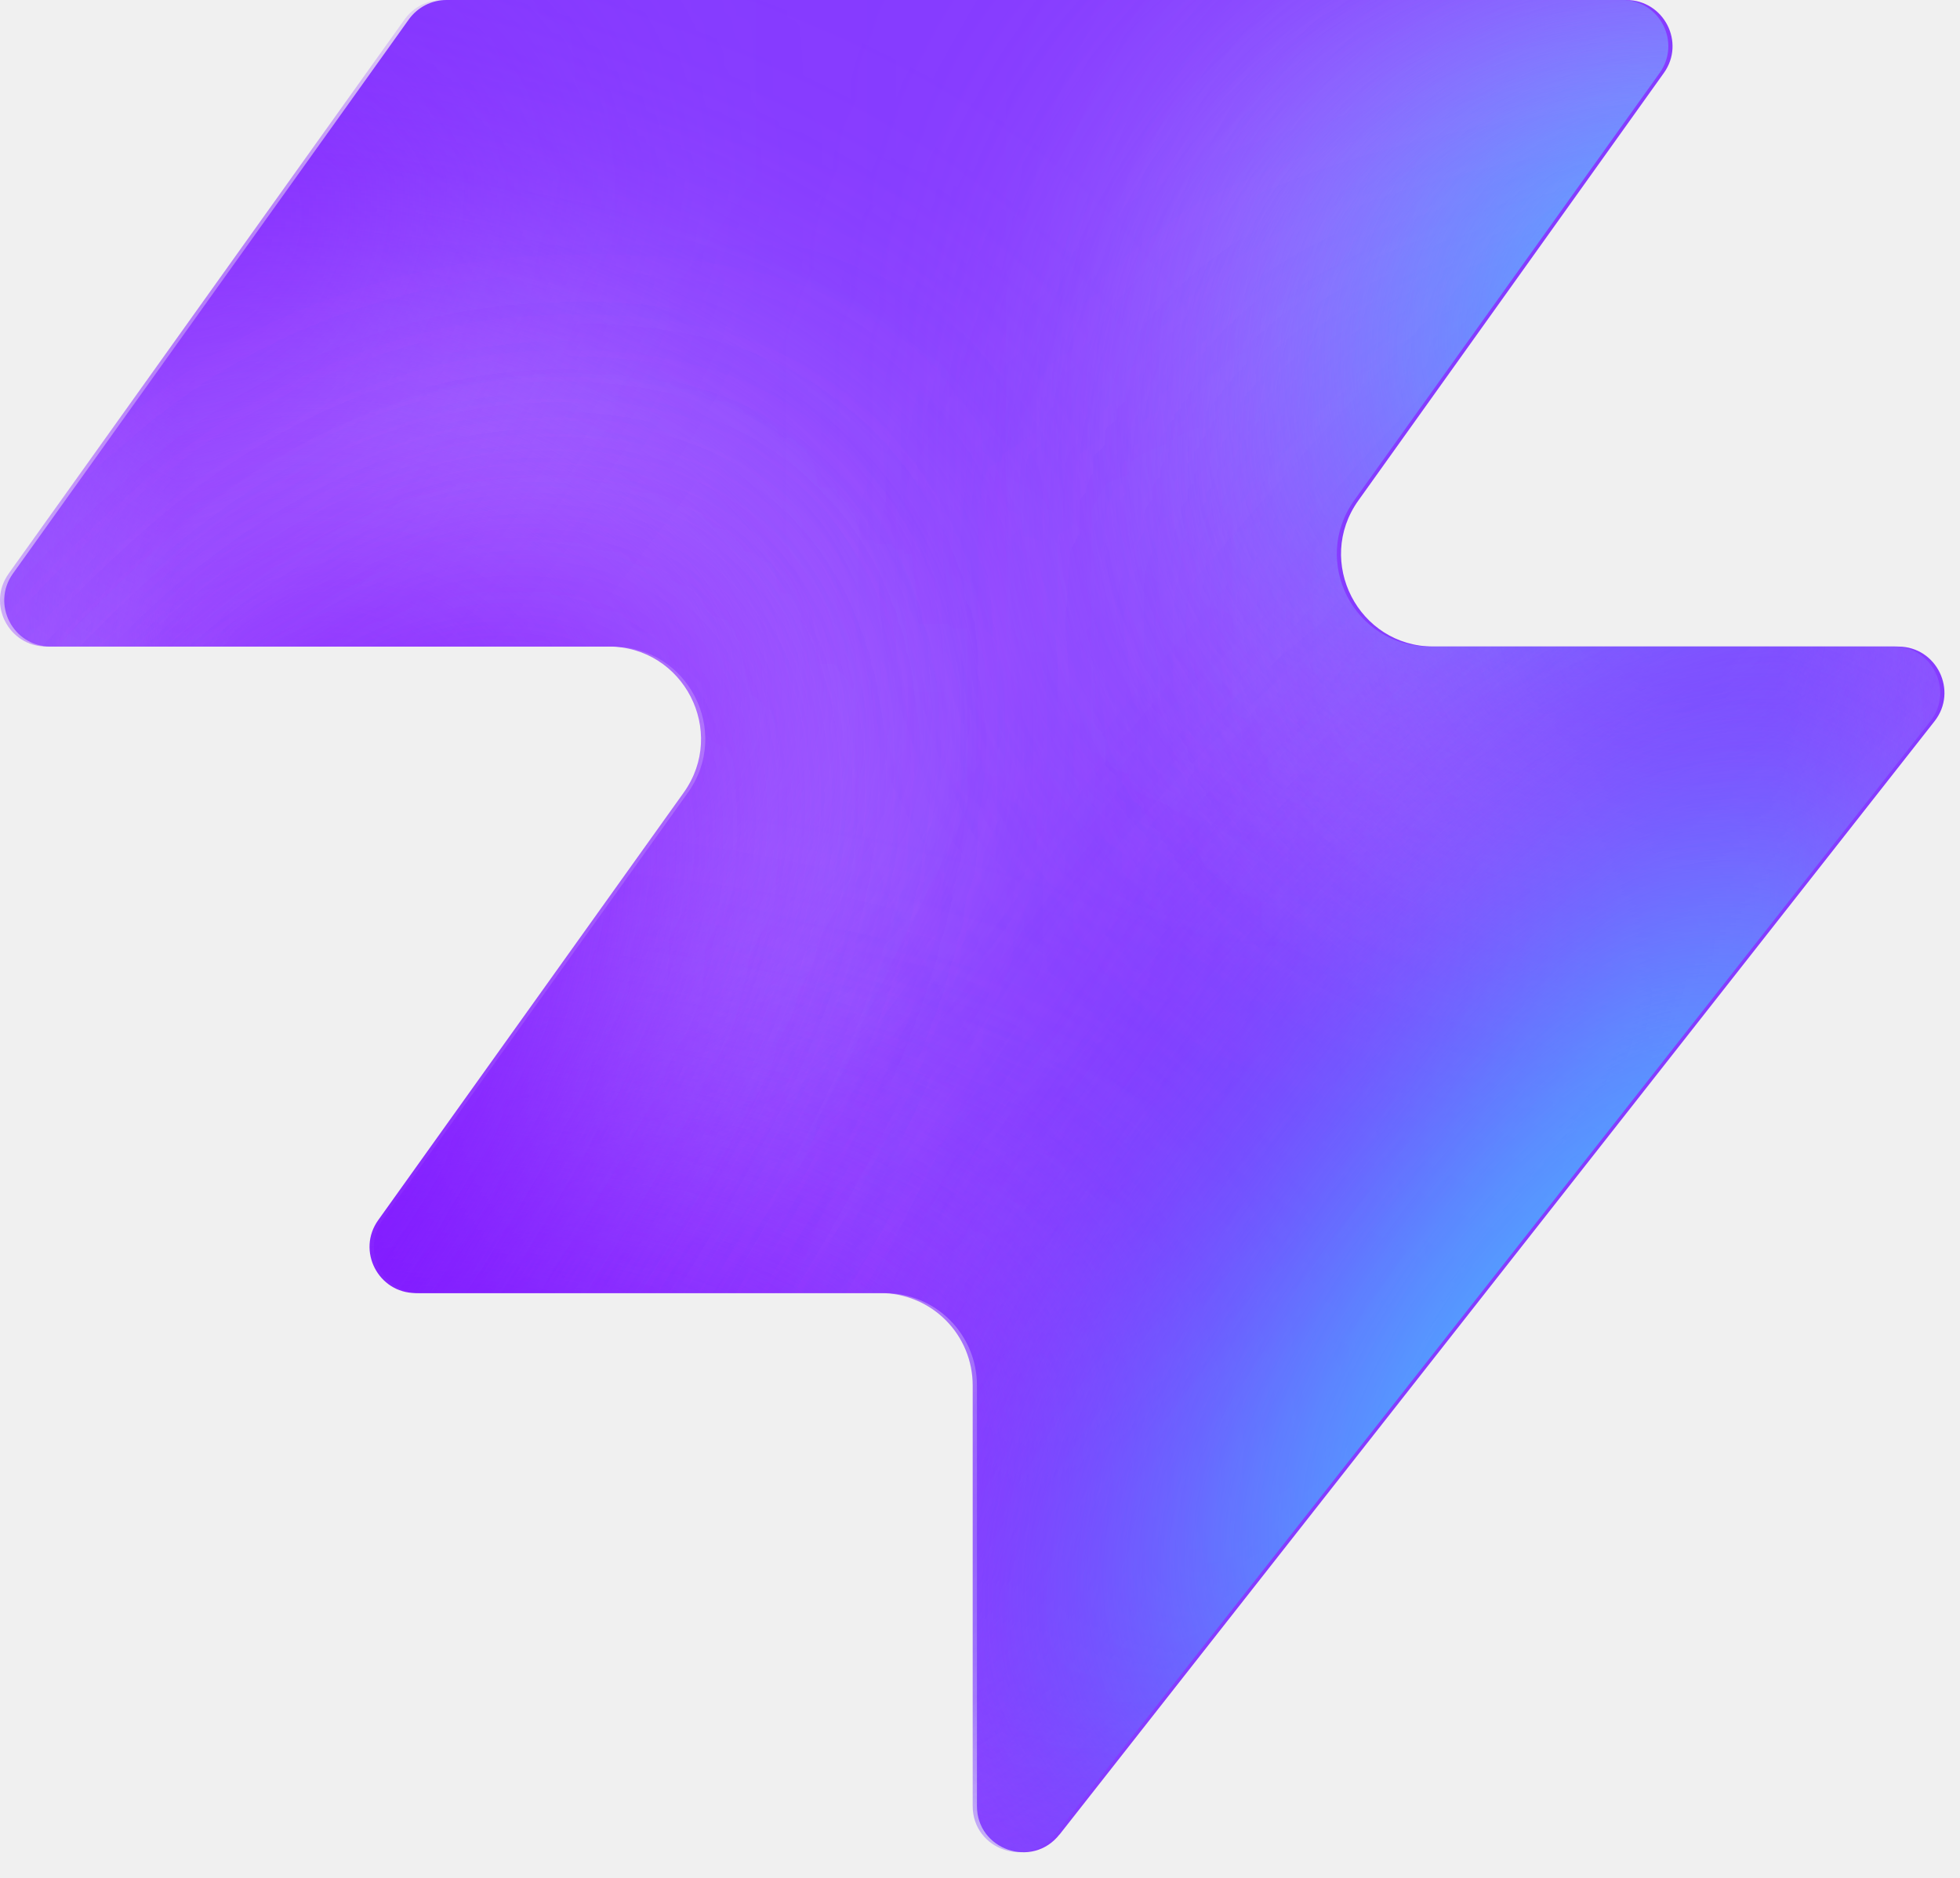
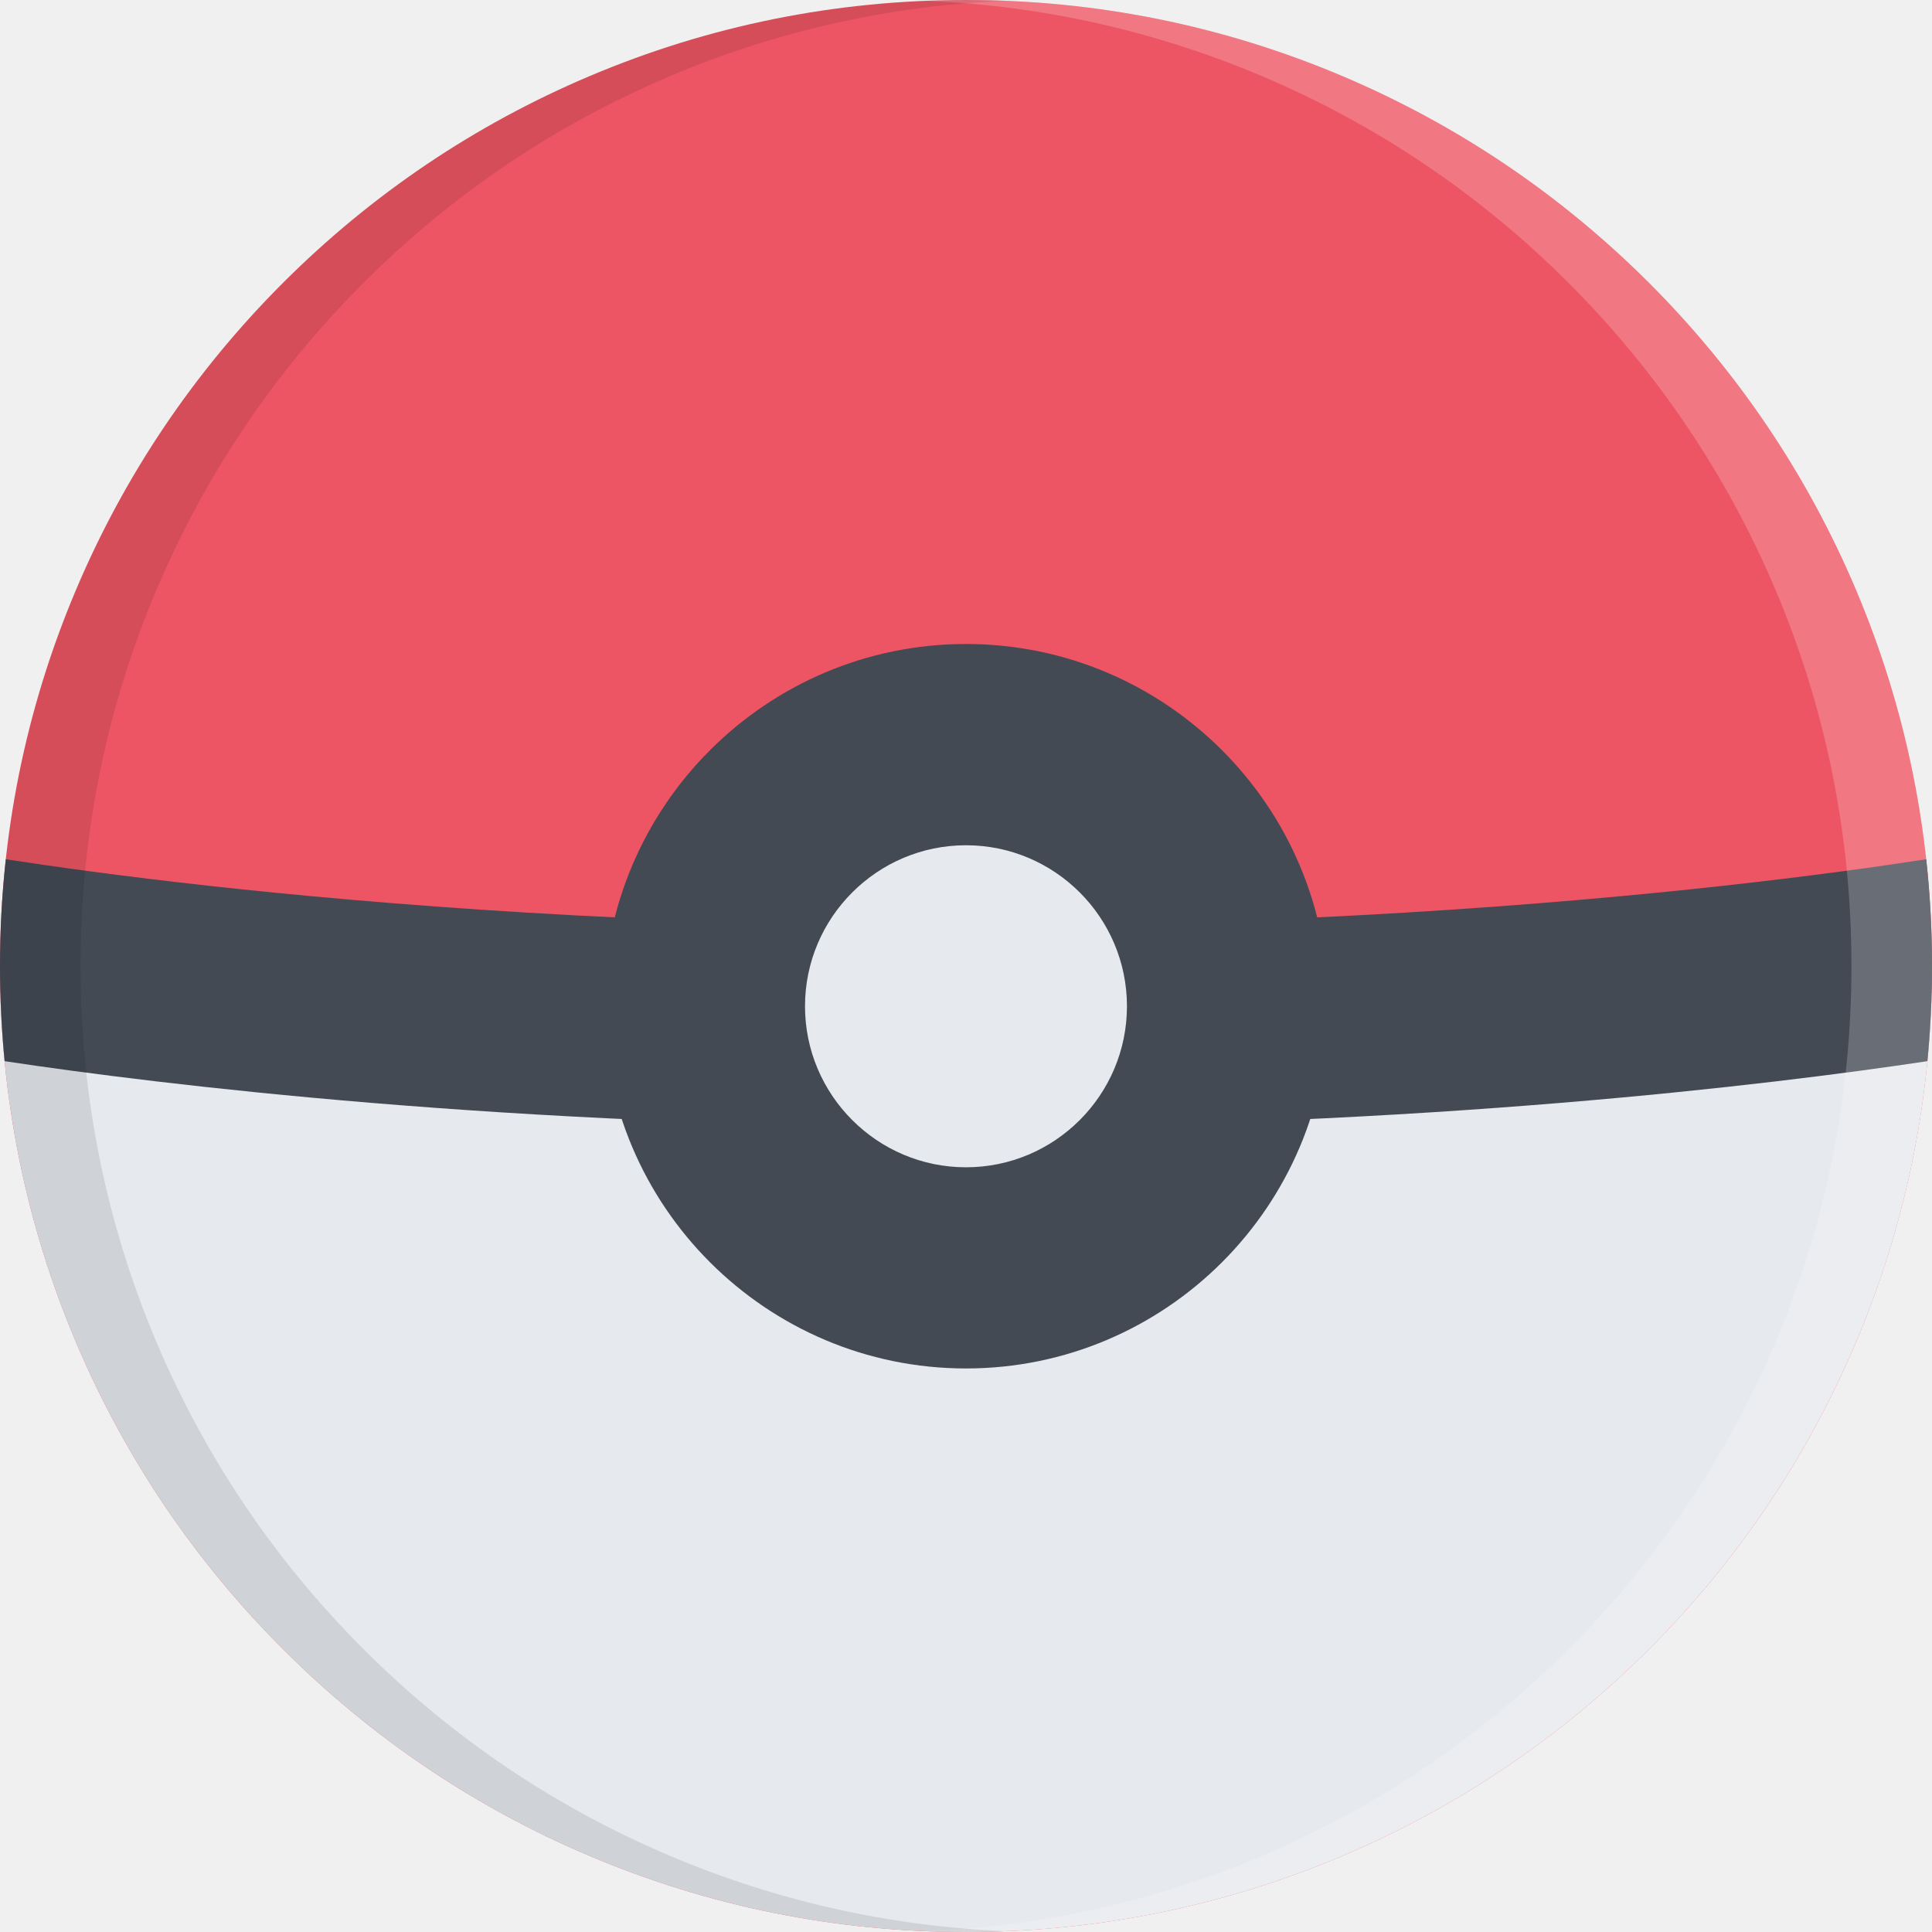
- <svg xmlns="http://www.w3.org/2000/svg" width="48" height="46" fill="none" viewBox="0 0 48 46">
-   <path fill="#863bff" d="M25.946 44.938c-.664.845-2.021.375-2.021-.698V33.937a2.26 2.26 0 0 0-2.262-2.262H10.287c-.92 0-1.456-1.04-.92-1.788l7.48-10.471c1.07-1.497 0-3.578-1.842-3.578H1.237c-.92 0-1.456-1.04-.92-1.788L10.013.474c.214-.297.556-.474.92-.474h28.894c.92 0 1.456 1.04.92 1.788l-7.48 10.471c-1.07 1.498 0 3.579 1.842 3.579h11.377c.943 0 1.473 1.088.89 1.83L25.947 44.94z" style="fill:#863bff;fill:color(display-p3 .525 .23 1);fill-opacity:1" />
-   <mask id="a" width="48" height="46" x="0" y="0" maskUnits="userSpaceOnUse" style="mask-type:alpha">
-     <path fill="#000" d="M25.842 44.938c-.664.844-2.021.375-2.021-.698V33.937a2.26 2.26 0 0 0-2.262-2.262H10.183c-.92 0-1.456-1.04-.92-1.788l7.48-10.471c1.07-1.498 0-3.579-1.842-3.579H1.133c-.92 0-1.456-1.04-.92-1.787L9.91.473c.214-.297.556-.474.92-.474h28.894c.92 0 1.456 1.04.92 1.788l-7.48 10.471c-1.07 1.498 0 3.578 1.842 3.578h11.377c.943 0 1.473 1.088.89 1.832L25.843 44.94z" style="fill:#000;fill-opacity:1" />
-   </mask>
-   <g mask="url(#a)">
-     <g filter="url(#b)">
-       <ellipse cx="5.508" cy="14.704" fill="#ede6ff" rx="5.508" ry="14.704" style="fill:#ede6ff;fill:color(display-p3 .927 .903 1);fill-opacity:1" transform="matrix(.00324 1 1 -.00324 -4.47 31.516)" />
-     </g>
-     <g filter="url(#c)">
-       <ellipse cx="10.399" cy="29.851" fill="#ede6ff" rx="10.399" ry="29.851" style="fill:#ede6ff;fill:color(display-p3 .927 .903 1);fill-opacity:1" transform="matrix(.00324 1 1 -.00324 -39.328 7.883)" />
-     </g>
-     <g filter="url(#d)">
-       <ellipse cx="5.508" cy="30.487" fill="#7e14ff" rx="5.508" ry="30.487" style="fill:#7e14ff;fill:color(display-p3 .492 .077 1);fill-opacity:1" transform="rotate(89.814 -25.913 -14.639)scale(1 -1)" />
-     </g>
-     <g filter="url(#e)">
-       <ellipse cx="5.508" cy="30.599" fill="#7e14ff" rx="5.508" ry="30.599" style="fill:#7e14ff;fill:color(display-p3 .492 .077 1);fill-opacity:1" transform="rotate(89.814 -32.644 -3.334)scale(1 -1)" />
-     </g>
-     <g filter="url(#f)">
-       <ellipse cx="5.508" cy="30.599" fill="#7e14ff" rx="5.508" ry="30.599" style="fill:#7e14ff;fill:color(display-p3 .492 .077 1);fill-opacity:1" transform="matrix(.00324 1 1 -.00324 -34.34 30.47)" />
-     </g>
-     <g filter="url(#g)">
-       <ellipse cx="14.072" cy="22.078" fill="#ede6ff" rx="14.072" ry="22.078" style="fill:#ede6ff;fill:color(display-p3 .927 .903 1);fill-opacity:1" transform="rotate(93.35 24.506 48.493)scale(-1 1)" />
-     </g>
-     <g filter="url(#h)">
-       <ellipse cx="3.47" cy="21.501" fill="#7e14ff" rx="3.47" ry="21.501" style="fill:#7e14ff;fill:color(display-p3 .492 .077 1);fill-opacity:1" transform="rotate(89.009 28.708 47.59)scale(-1 1)" />
-     </g>
-     <g filter="url(#i)">
-       <ellipse cx="3.47" cy="21.501" fill="#7e14ff" rx="3.47" ry="21.501" style="fill:#7e14ff;fill:color(display-p3 .492 .077 1);fill-opacity:1" transform="rotate(89.009 28.708 47.59)scale(-1 1)" />
-     </g>
-     <g filter="url(#j)">
-       <ellipse cx=".387" cy="8.972" fill="#7e14ff" rx="4.407" ry="29.108" style="fill:#7e14ff;fill:color(display-p3 .492 .077 1);fill-opacity:1" transform="rotate(39.51 .387 8.972)" />
-     </g>
-     <g filter="url(#k)">
-       <ellipse cx="47.523" cy="-6.092" fill="#7e14ff" rx="4.407" ry="29.108" style="fill:#7e14ff;fill:color(display-p3 .492 .077 1);fill-opacity:1" transform="rotate(37.892 47.523 -6.092)" />
-     </g>
-     <g filter="url(#l)">
-       <ellipse cx="41.412" cy="6.333" fill="#47bfff" rx="5.971" ry="9.665" style="fill:#47bfff;fill:color(display-p3 .28 .748 1);fill-opacity:1" transform="rotate(37.892 41.412 6.333)" />
-     </g>
-     <g filter="url(#m)">
-       <ellipse cx="-1.879" cy="38.332" fill="#7e14ff" rx="4.407" ry="29.108" style="fill:#7e14ff;fill:color(display-p3 .492 .077 1);fill-opacity:1" transform="rotate(37.892 -1.88 38.332)" />
-     </g>
-     <g filter="url(#n)">
-       <ellipse cx="-1.879" cy="38.332" fill="#7e14ff" rx="4.407" ry="29.108" style="fill:#7e14ff;fill:color(display-p3 .492 .077 1);fill-opacity:1" transform="rotate(37.892 -1.88 38.332)" />
-     </g>
-     <g filter="url(#o)">
-       <ellipse cx="35.651" cy="29.907" fill="#7e14ff" rx="4.407" ry="29.108" style="fill:#7e14ff;fill:color(display-p3 .492 .077 1);fill-opacity:1" transform="rotate(37.892 35.651 29.907)" />
-     </g>
-     <g filter="url(#p)">
-       <ellipse cx="38.418" cy="32.4" fill="#47bfff" rx="5.971" ry="15.297" style="fill:#47bfff;fill:color(display-p3 .28 .748 1);fill-opacity:1" transform="rotate(37.892 38.418 32.4)" />
-     </g>
+ <svg xmlns="http://www.w3.org/2000/svg" height="200px" width="200px" version="1.1" id="Layer_1" viewBox="0 0 511.985 511.985" xml:space="preserve" fill="#000000">
+   <g id="SVGRepo_bgCarrier" stroke-width="0" />
+   <g id="SVGRepo_tracerCarrier" stroke-linecap="round" stroke-linejoin="round" />
+   <g id="SVGRepo_iconCarrier">
+     <path style="fill:#ED5564;" d="M491.859,156.348c-12.891-30.483-31.342-57.865-54.842-81.372 c-23.516-23.5-50.904-41.96-81.373-54.85c-31.56-13.351-65.091-20.125-99.652-20.125c-34.554,0-68.083,6.773-99.645,20.125 c-30.483,12.89-57.865,31.351-81.373,54.85c-23.499,23.507-41.959,50.889-54.85,81.372C6.774,187.91,0,221.44,0,255.993 c0,34.56,6.773,68.091,20.125,99.652c12.89,30.469,31.351,57.857,54.85,81.357c23.507,23.516,50.889,41.967,81.373,54.857 c31.562,13.344,65.091,20.125,99.645,20.125c34.561,0,68.092-6.781,99.652-20.125c30.469-12.891,57.857-31.342,81.373-54.857 c23.5-23.5,41.951-50.889,54.842-81.357c13.344-31.561,20.125-65.092,20.125-99.652C511.984,221.44,505.203,187.91,491.859,156.348z " />
+     <path style="fill:#E6E9ED;" d="M0.102,263.18c0.875,32.014,7.593,63.092,20.023,92.465c12.89,30.469,31.351,57.857,54.85,81.357 c23.507,23.516,50.889,41.967,81.373,54.857c31.562,13.344,65.091,20.125,99.645,20.125c34.561,0,68.092-6.781,99.652-20.125 c30.469-12.891,57.857-31.342,81.373-54.857c23.5-23.5,41.951-50.889,54.842-81.357c12.438-29.373,19.156-60.451,20.031-92.465 H0.102z" />
+     <path style="fill:#434A54;" d="M510.765,281.211c0.812-8.344,1.219-16.75,1.219-25.218c0-9.516-0.516-18.953-1.531-28.289 c-12.719,1.961-30.984,4.516-53.998,7.054c-43.688,4.82-113.904,10.57-200.463,10.57c-86.552,0-156.776-5.75-200.455-10.57 c-23.022-2.539-41.28-5.093-53.998-7.054C0.516,237.04,0,246.478,0,255.993c0,8.468,0.406,16.875,1.219,25.218 c41.53,6.25,133.027,17.436,254.773,17.436S469.234,287.461,510.765,281.211z" />
+     <path style="fill:#E6E9ED;" d="M309.334,266.656c0,29.459-23.891,53.334-53.342,53.334c-29.452,0-53.334-23.875-53.334-53.334 c0-29.453,23.882-53.327,53.334-53.327C285.443,213.33,309.334,237.204,309.334,266.656z" />
+     <path style="fill:#434A54;" d="M255.992,170.66c-52.936,0-95.997,43.069-95.997,95.997s43.062,95.988,95.997,95.988 s95.996-43.061,95.996-95.988C351.988,213.729,308.928,170.66,255.992,170.66z M255.992,309.335 c-23.522,0-42.663-19.156-42.663-42.678c0-23.523,19.14-42.663,42.663-42.663c23.531,0,42.654,19.14,42.654,42.663 C298.646,290.178,279.523,309.335,255.992,309.335z" />
+     <path style="opacity:0.2;fill:#FFFFFF;enable-background:new ;" d="M491.859,156.348c-12.891-30.483-31.342-57.865-54.842-81.372 c-23.516-23.5-50.904-41.96-81.373-54.85c-31.56-13.351-65.091-20.125-99.652-20.125c-3.57,0-7.125,0.078-10.664,0.219 c30.789,1.25,60.662,7.93,88.974,19.906c30.498,12.89,57.873,31.351,81.371,54.85c23.5,23.507,41.969,50.889,54.857,81.372 c13.359,31.562,20.109,65.092,20.109,99.646c0,34.56-6.75,68.091-20.109,99.652c-12.889,30.469-31.357,57.857-54.857,81.357 c-23.498,23.516-50.873,41.967-81.371,54.857c-28.312,11.969-58.186,18.656-88.974,19.906c3.539,0.141,7.093,0.219,10.664,0.219 c34.561,0,68.092-6.781,99.652-20.125c30.469-12.891,57.857-31.342,81.373-54.857c23.5-23.5,41.951-50.889,54.842-81.357 c13.344-31.561,20.125-65.092,20.125-99.652C511.984,221.44,505.203,187.91,491.859,156.348z" />
+     <path style="opacity:0.1;enable-background:new ;" d="M20.125,355.645c12.89,30.469,31.351,57.857,54.85,81.357 c23.507,23.516,50.889,41.967,81.373,54.857c31.562,13.344,65.091,20.125,99.645,20.125c3.57,0,7.125-0.078,10.664-0.219 c-30.789-1.25-60.67-7.938-88.982-19.906c-30.483-12.891-57.857-31.342-81.364-54.857c-23.507-23.5-41.96-50.889-54.858-81.357 c-13.352-31.56-20.117-65.091-20.117-99.652c0-34.554,6.765-68.084,20.116-99.646C54.35,125.864,72.803,98.481,96.31,74.983 c23.507-23.507,50.881-41.968,81.364-54.858c28.312-11.976,58.193-18.656,88.982-19.906c-3.539-0.14-7.094-0.218-10.664-0.218 c-34.554,0-68.083,6.773-99.645,20.125c-30.483,12.89-57.865,31.351-81.373,54.858c-23.499,23.499-41.959,50.881-54.85,81.364 C6.774,187.91,0,221.44,0,255.993C0,290.553,6.774,324.085,20.125,355.645z" />
  </g>
-   <defs>
-     <filter id="b" width="60.045" height="41.654" x="-19.77" y="16.149" color-interpolation-filters="sRGB" filterUnits="userSpaceOnUse">
-       <feFlood flood-opacity="0" result="BackgroundImageFix" />
-       <feBlend in="SourceGraphic" in2="BackgroundImageFix" result="shape" />
-       <feGaussianBlur result="effect1_foregroundBlur_2002_17158" stdDeviation="7.659" />
-     </filter>
-     <filter id="c" width="90.34" height="51.437" x="-54.613" y="-7.533" color-interpolation-filters="sRGB" filterUnits="userSpaceOnUse">
-       <feFlood flood-opacity="0" result="BackgroundImageFix" />
-       <feBlend in="SourceGraphic" in2="BackgroundImageFix" result="shape" />
-       <feGaussianBlur result="effect1_foregroundBlur_2002_17158" stdDeviation="7.659" />
-     </filter>
-     <filter id="d" width="79.355" height="29.4" x="-49.64" y="2.03" color-interpolation-filters="sRGB" filterUnits="userSpaceOnUse">
-       <feFlood flood-opacity="0" result="BackgroundImageFix" />
-       <feBlend in="SourceGraphic" in2="BackgroundImageFix" result="shape" />
-       <feGaussianBlur result="effect1_foregroundBlur_2002_17158" stdDeviation="4.596" />
-     </filter>
-     <filter id="e" width="79.579" height="29.4" x="-45.045" y="20.029" color-interpolation-filters="sRGB" filterUnits="userSpaceOnUse">
-       <feFlood flood-opacity="0" result="BackgroundImageFix" />
-       <feBlend in="SourceGraphic" in2="BackgroundImageFix" result="shape" />
-       <feGaussianBlur result="effect1_foregroundBlur_2002_17158" stdDeviation="4.596" />
-     </filter>
-     <filter id="f" width="79.579" height="29.4" x="-43.513" y="21.178" color-interpolation-filters="sRGB" filterUnits="userSpaceOnUse">
-       <feFlood flood-opacity="0" result="BackgroundImageFix" />
-       <feBlend in="SourceGraphic" in2="BackgroundImageFix" result="shape" />
-       <feGaussianBlur result="effect1_foregroundBlur_2002_17158" stdDeviation="4.596" />
-     </filter>
-     <filter id="g" width="74.749" height="58.852" x="15.756" y="-17.901" color-interpolation-filters="sRGB" filterUnits="userSpaceOnUse">
-       <feFlood flood-opacity="0" result="BackgroundImageFix" />
-       <feBlend in="SourceGraphic" in2="BackgroundImageFix" result="shape" />
-       <feGaussianBlur result="effect1_foregroundBlur_2002_17158" stdDeviation="7.659" />
-     </filter>
-     <filter id="h" width="61.377" height="25.362" x="23.548" y="2.284" color-interpolation-filters="sRGB" filterUnits="userSpaceOnUse">
-       <feFlood flood-opacity="0" result="BackgroundImageFix" />
-       <feBlend in="SourceGraphic" in2="BackgroundImageFix" result="shape" />
-       <feGaussianBlur result="effect1_foregroundBlur_2002_17158" stdDeviation="4.596" />
-     </filter>
-     <filter id="i" width="61.377" height="25.362" x="23.548" y="2.284" color-interpolation-filters="sRGB" filterUnits="userSpaceOnUse">
-       <feFlood flood-opacity="0" result="BackgroundImageFix" />
-       <feBlend in="SourceGraphic" in2="BackgroundImageFix" result="shape" />
-       <feGaussianBlur result="effect1_foregroundBlur_2002_17158" stdDeviation="4.596" />
-     </filter>
-     <filter id="j" width="56.045" height="63.649" x="-27.636" y="-22.853" color-interpolation-filters="sRGB" filterUnits="userSpaceOnUse">
-       <feFlood flood-opacity="0" result="BackgroundImageFix" />
-       <feBlend in="SourceGraphic" in2="BackgroundImageFix" result="shape" />
-       <feGaussianBlur result="effect1_foregroundBlur_2002_17158" stdDeviation="4.596" />
-     </filter>
-     <filter id="k" width="54.814" height="64.646" x="20.116" y="-38.415" color-interpolation-filters="sRGB" filterUnits="userSpaceOnUse">
-       <feFlood flood-opacity="0" result="BackgroundImageFix" />
-       <feBlend in="SourceGraphic" in2="BackgroundImageFix" result="shape" />
-       <feGaussianBlur result="effect1_foregroundBlur_2002_17158" stdDeviation="4.596" />
-     </filter>
-     <filter id="l" width="33.541" height="35.313" x="24.641" y="-11.323" color-interpolation-filters="sRGB" filterUnits="userSpaceOnUse">
-       <feFlood flood-opacity="0" result="BackgroundImageFix" />
-       <feBlend in="SourceGraphic" in2="BackgroundImageFix" result="shape" />
-       <feGaussianBlur result="effect1_foregroundBlur_2002_17158" stdDeviation="4.596" />
-     </filter>
-     <filter id="m" width="54.814" height="64.646" x="-29.286" y="6.009" color-interpolation-filters="sRGB" filterUnits="userSpaceOnUse">
-       <feFlood flood-opacity="0" result="BackgroundImageFix" />
-       <feBlend in="SourceGraphic" in2="BackgroundImageFix" result="shape" />
-       <feGaussianBlur result="effect1_foregroundBlur_2002_17158" stdDeviation="4.596" />
-     </filter>
-     <filter id="n" width="54.814" height="64.646" x="-29.286" y="6.009" color-interpolation-filters="sRGB" filterUnits="userSpaceOnUse">
-       <feFlood flood-opacity="0" result="BackgroundImageFix" />
-       <feBlend in="SourceGraphic" in2="BackgroundImageFix" result="shape" />
-       <feGaussianBlur result="effect1_foregroundBlur_2002_17158" stdDeviation="4.596" />
-     </filter>
-     <filter id="o" width="54.814" height="64.646" x="8.244" y="-2.416" color-interpolation-filters="sRGB" filterUnits="userSpaceOnUse">
-       <feFlood flood-opacity="0" result="BackgroundImageFix" />
-       <feBlend in="SourceGraphic" in2="BackgroundImageFix" result="shape" />
-       <feGaussianBlur result="effect1_foregroundBlur_2002_17158" stdDeviation="4.596" />
-     </filter>
-     <filter id="p" width="39.409" height="43.623" x="18.713" y="10.588" color-interpolation-filters="sRGB" filterUnits="userSpaceOnUse">
-       <feFlood flood-opacity="0" result="BackgroundImageFix" />
-       <feBlend in="SourceGraphic" in2="BackgroundImageFix" result="shape" />
-       <feGaussianBlur result="effect1_foregroundBlur_2002_17158" stdDeviation="4.596" />
-     </filter>
-   </defs>
</svg>
